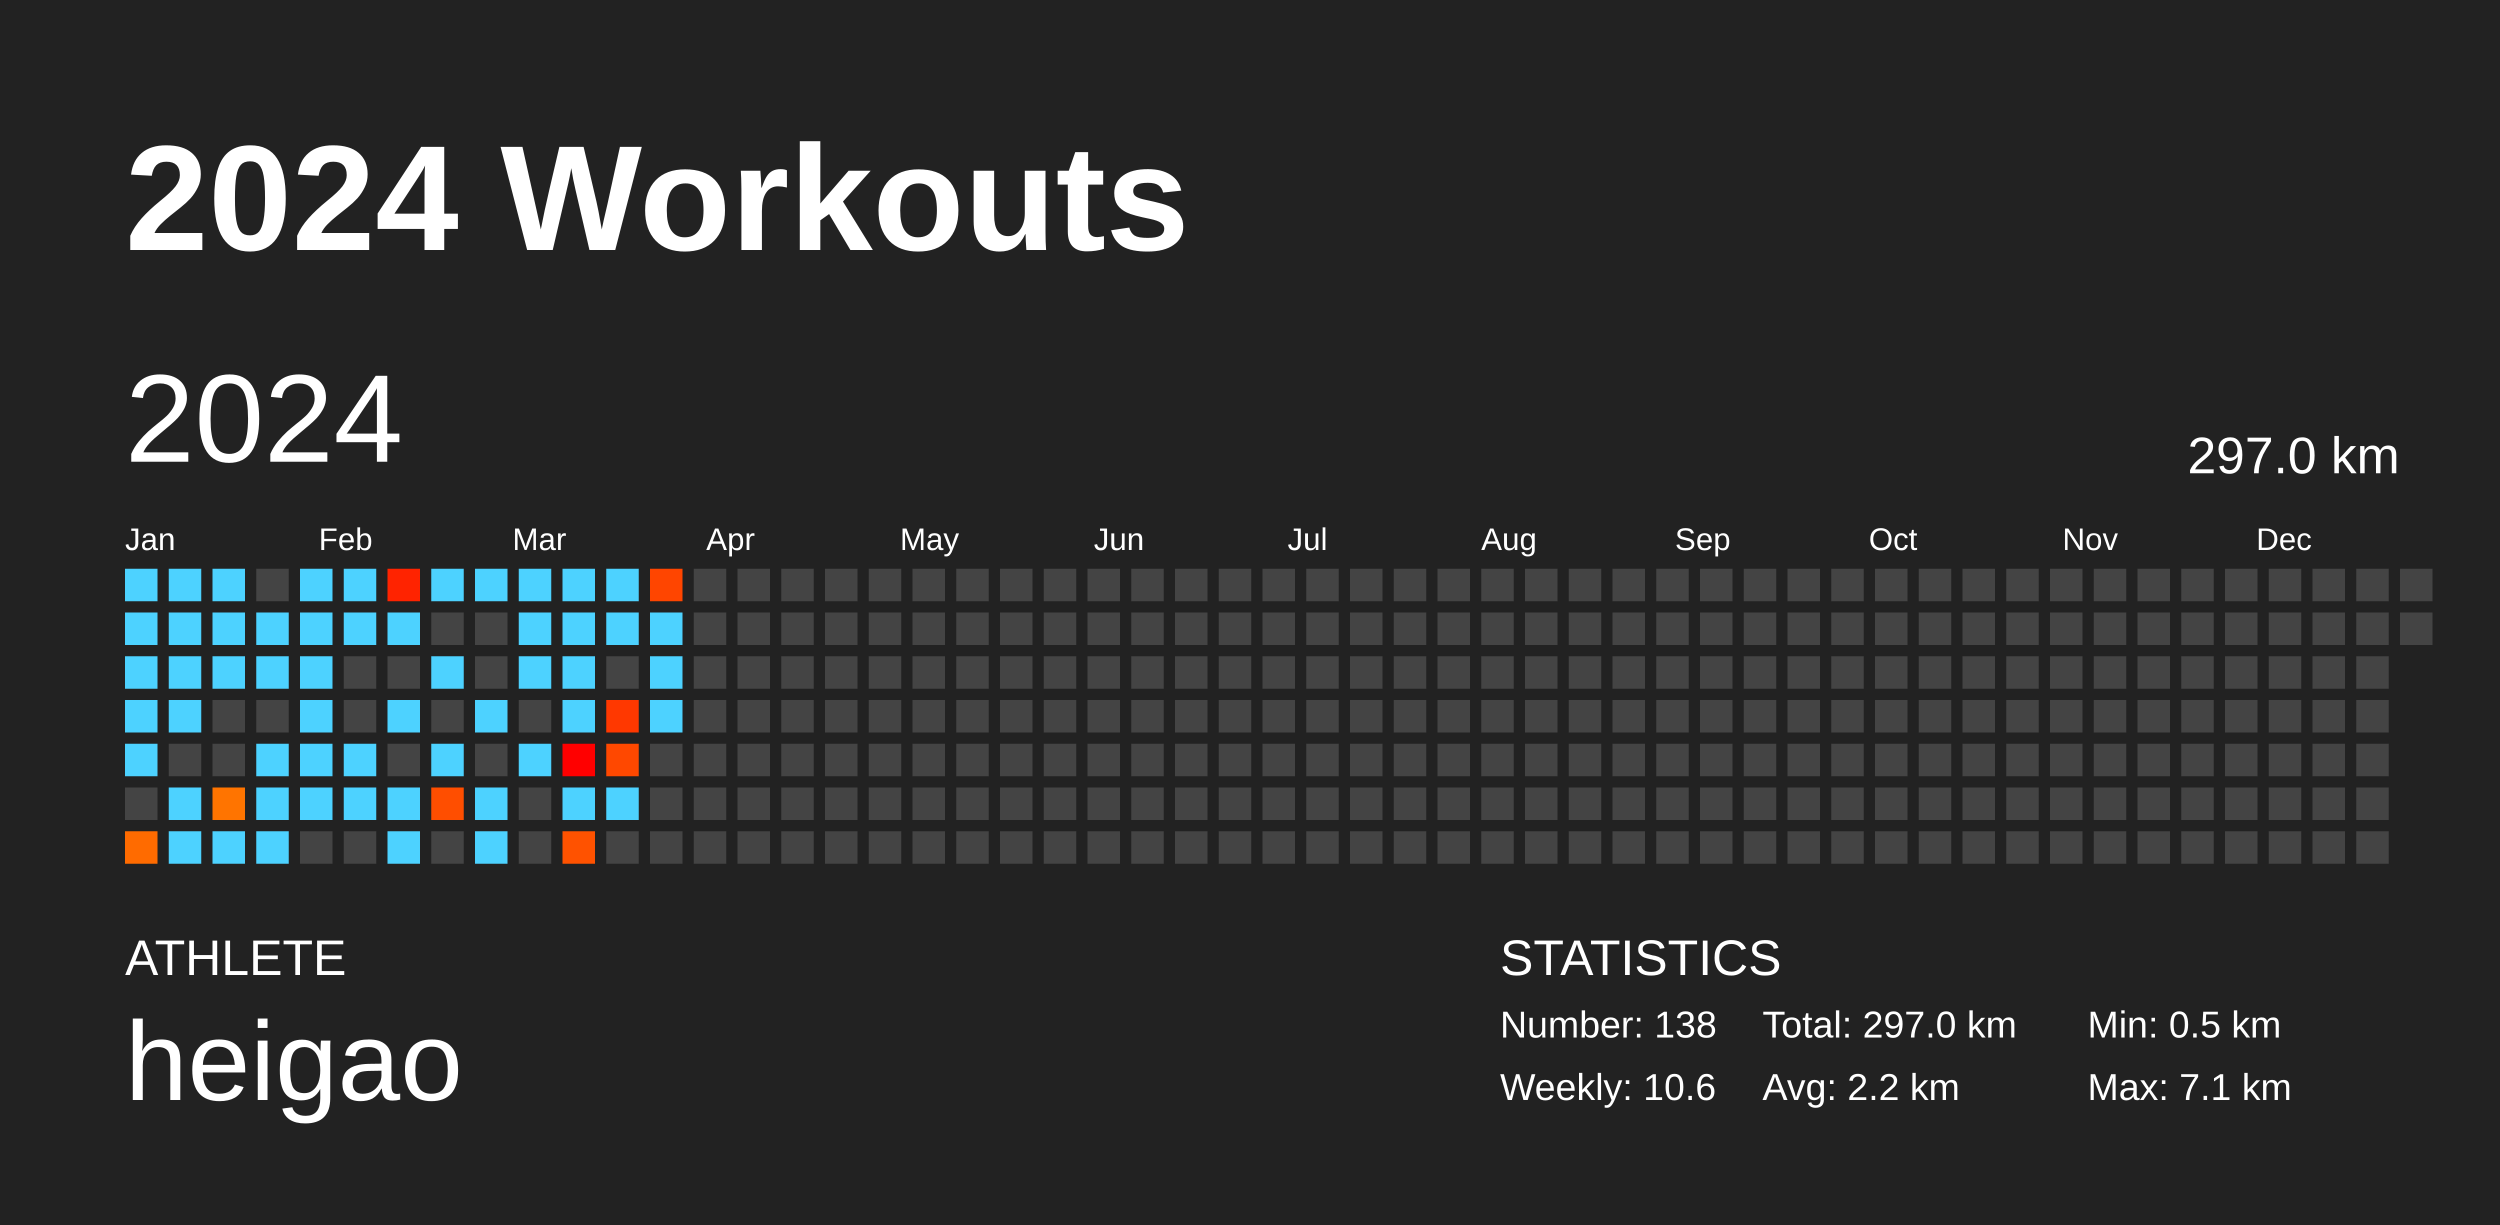
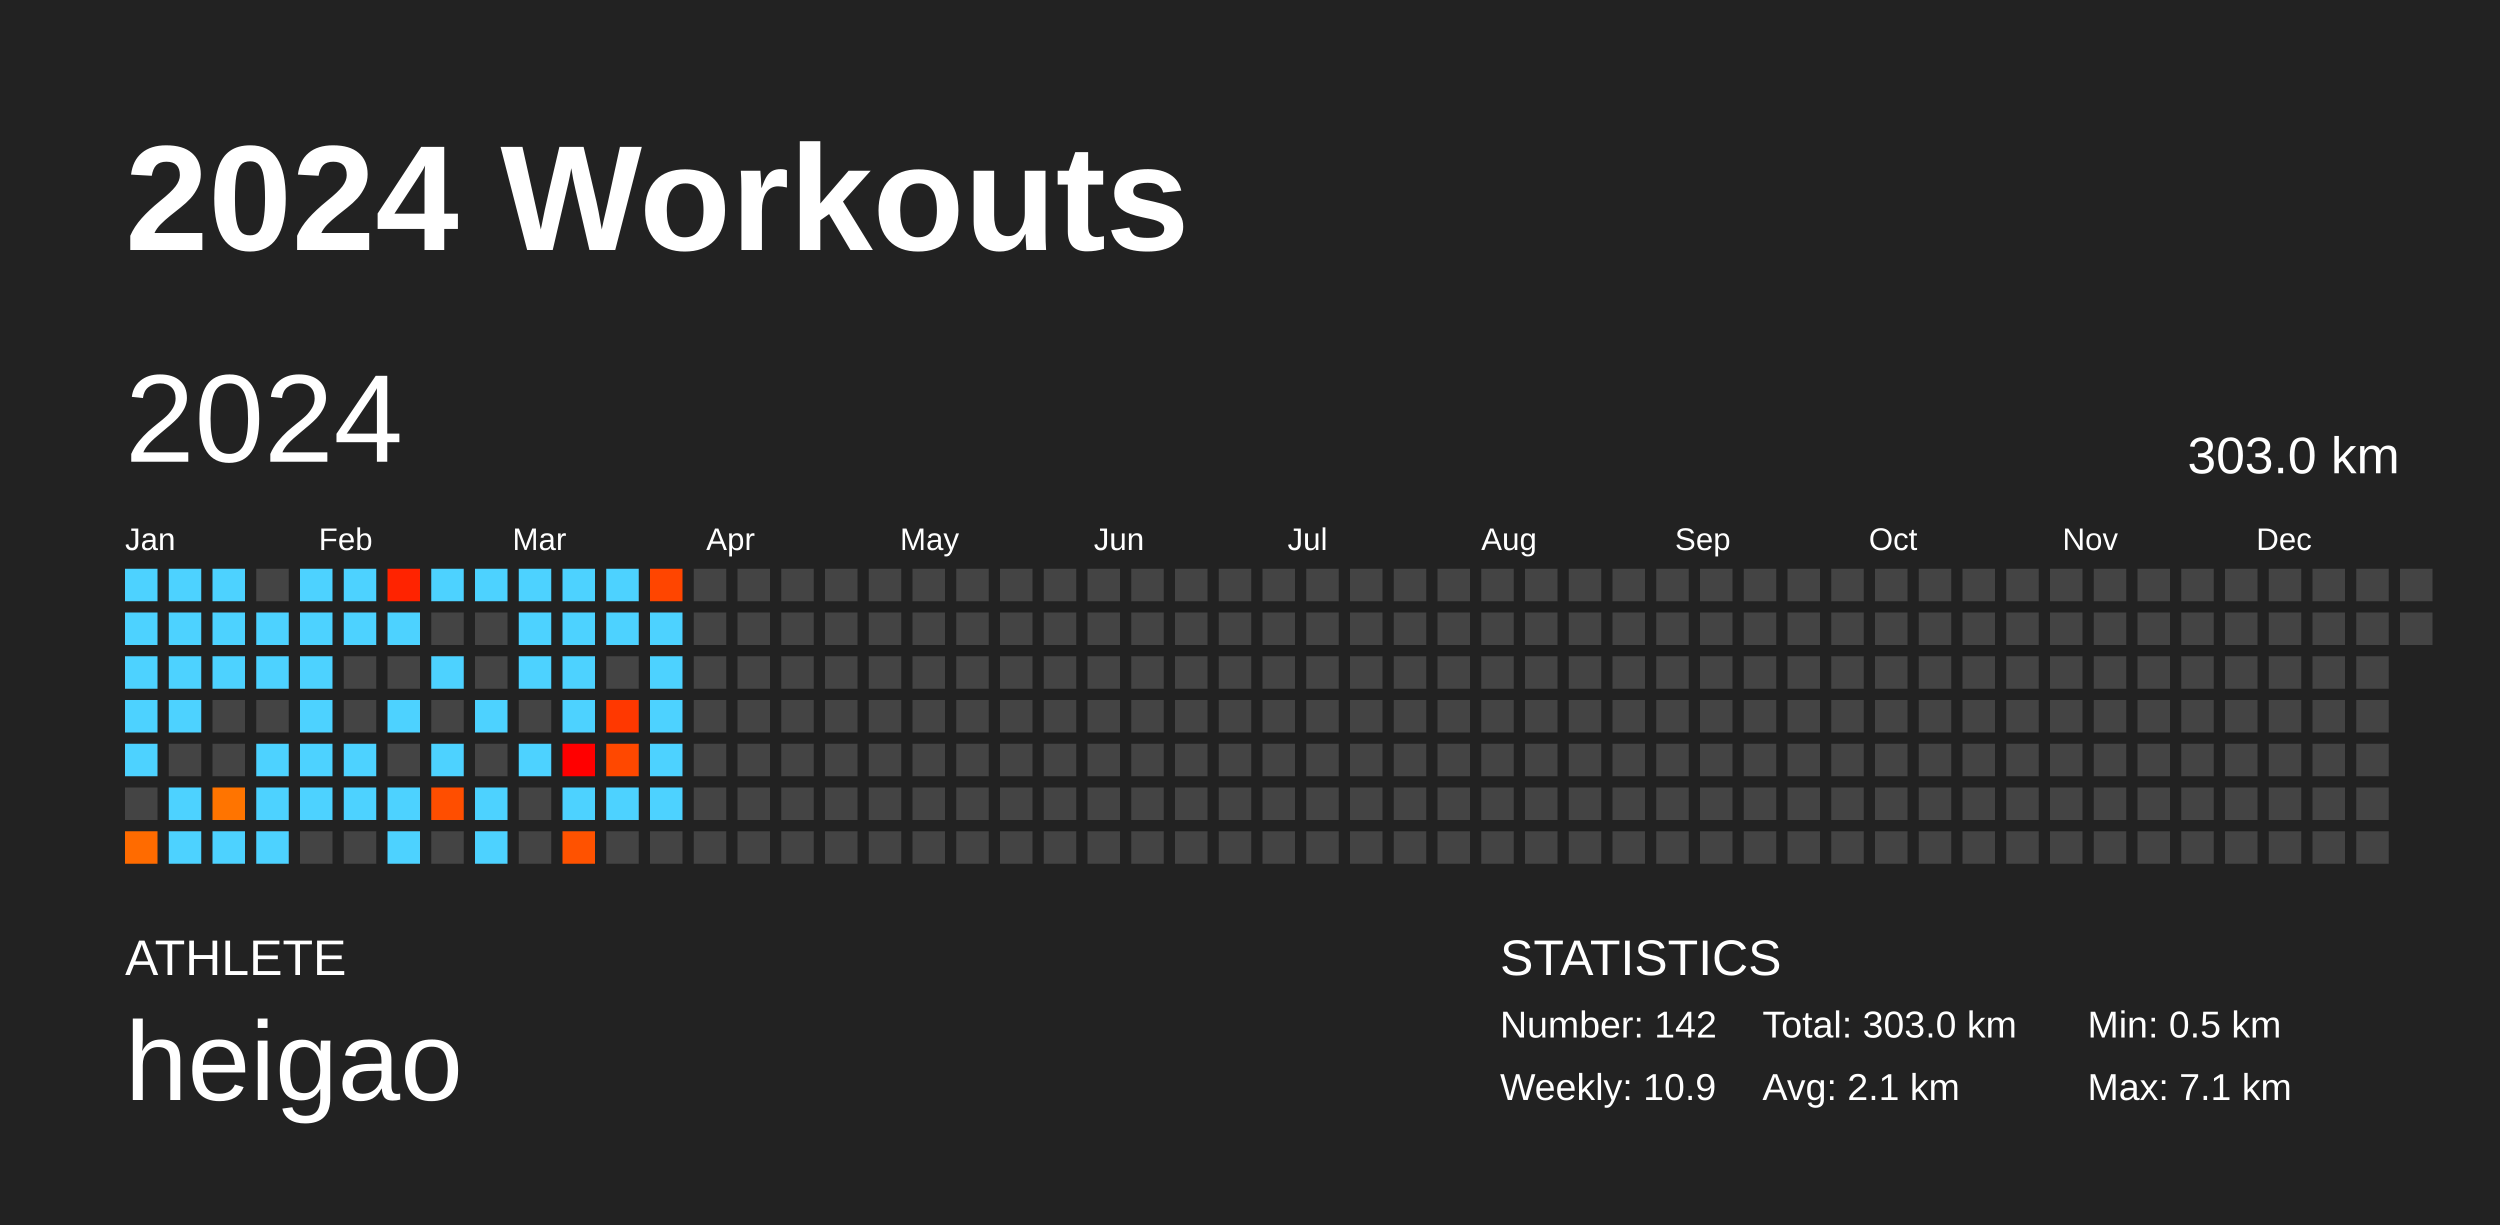
<svg xmlns="http://www.w3.org/2000/svg" baseProfile="full" height="98mm" version="1.1" viewBox="0,0,200,98" width="200mm">
  <defs />
  <rect fill="#222222" height="98" width="200" x="0" y="0" />
  <text fill="#FFFFFF" style="font-size:12px; font-family:Arial; font-weight:bold;" x="10" y="20">2024 Workouts</text>
  <text fill="#FFFFFF" style="font-size:4px; font-family:Arial" x="10" y="78">ATHLETE</text>
  <text fill="#FFFFFF" style="font-size:9px; font-family:Arial" x="10" y="88">heigao</text>
  <text fill="#FFFFFF" style="font-size:4px; font-family:Arial" x="120" y="78">STATISTICS</text>
-   <text fill="#FFFFFF" style="font-size:3px; font-family:Arial" x="120" y="83">Number: 138</text>
-   <text fill="#FFFFFF" style="font-size:3px; font-family:Arial" x="120" y="88">Weekly: 10.6</text>
-   <text fill="#FFFFFF" style="font-size:3px; font-family:Arial" x="141" y="83">Total: 297.0 km</text>
-   <text fill="#FFFFFF" style="font-size:3px; font-family:Arial" x="141" y="88">Avg: 2.2 km</text>
+   <text fill="#FFFFFF" style="font-size:3px; font-family:Arial" x="120" y="83">Number: 142</text>
+   <text fill="#FFFFFF" style="font-size:3px; font-family:Arial" x="120" y="88">Weekly: 10.9</text>
+   <text fill="#FFFFFF" style="font-size:3px; font-family:Arial" x="141" y="83">Total: 303.0 km</text>
+   <text fill="#FFFFFF" style="font-size:3px; font-family:Arial" x="141" y="88">Avg: 2.1 km</text>
  <text fill="#FFFFFF" style="font-size:3px; font-family:Arial" x="167" y="83">Min: 0.5 km</text>
  <text fill="#FFFFFF" style="font-size:3px; font-family:Arial" x="167" y="88">Max: 7.1 km</text>
  <text dominant-baseline="hanging" fill="#FFFFFF" style="font-size:10.0px; font-family:Arial;" x="10" y="30">2024</text>
-   <text dominant-baseline="hanging" fill="#FFFFFF" style="font-size:4.125px; font-family:Arial;" x="175" y="35">297.0 km</text>
+   <text dominant-baseline="hanging" fill="#FFFFFF" style="font-size:4.125px; font-family:Arial;" x="175" y="35">303.0 km</text>
  <text fill="#FFFFFF" style="font-size:2.5px; font-family:Arial" x="10.0" y="44">Jan</text>
  <text fill="#FFFFFF" style="font-size:2.5px; font-family:Arial" x="25.5" y="44">Feb</text>
  <text fill="#FFFFFF" style="font-size:2.5px; font-family:Arial" x="41.0" y="44">Mar</text>
  <text fill="#FFFFFF" style="font-size:2.5px; font-family:Arial" x="56.5" y="44">Apr</text>
  <text fill="#FFFFFF" style="font-size:2.5px; font-family:Arial" x="72.0" y="44">May</text>
  <text fill="#FFFFFF" style="font-size:2.5px; font-family:Arial" x="87.5" y="44">Jun</text>
  <text fill="#FFFFFF" style="font-size:2.5px; font-family:Arial" x="103.0" y="44">Jul</text>
  <text fill="#FFFFFF" style="font-size:2.5px; font-family:Arial" x="118.5" y="44">Aug</text>
  <text fill="#FFFFFF" style="font-size:2.5px; font-family:Arial" x="134.0" y="44">Sep</text>
  <text fill="#FFFFFF" style="font-size:2.5px; font-family:Arial" x="149.5" y="44">Oct</text>
  <text fill="#FFFFFF" style="font-size:2.5px; font-family:Arial" x="165.0" y="44">Nov</text>
  <text fill="#FFFFFF" style="font-size:2.5px; font-family:Arial" x="180.5" y="44">Dec</text>
  <rect fill="#4dd2ff" height="2.6" width="2.6" x="10.0" y="45.5" />
  <rect fill="#4dd2ff" height="2.6" width="2.6" x="10.0" y="49.0" />
  <rect fill="#4dd2ff" height="2.6" width="2.6" x="10.0" y="52.5" />
  <rect fill="#4dd2ff" height="2.6" width="2.6" x="10.0" y="56.0" />
  <rect fill="#4dd2ff" height="2.6" width="2.6" x="10.0" y="59.5" />
  <rect fill="#444444" height="2.6" width="2.6" x="10.0" y="63.0" />
  <rect fill="#ff6b00" height="2.6" width="2.6" x="10.0" y="66.5" />
  <rect fill="#4dd2ff" height="2.6" width="2.6" x="13.5" y="45.5" />
  <rect fill="#4dd2ff" height="2.6" width="2.6" x="13.5" y="49.0" />
  <rect fill="#4dd2ff" height="2.6" width="2.6" x="13.5" y="52.5" />
  <rect fill="#4dd2ff" height="2.6" width="2.6" x="13.5" y="56.0" />
  <rect fill="#444444" height="2.6" width="2.6" x="13.5" y="59.5" />
  <rect fill="#4dd2ff" height="2.6" width="2.6" x="13.5" y="63.0" />
  <rect fill="#4dd2ff" height="2.6" width="2.6" x="13.5" y="66.5" />
  <rect fill="#4dd2ff" height="2.6" width="2.6" x="17.0" y="45.5" />
  <rect fill="#4dd2ff" height="2.6" width="2.6" x="17.0" y="49.0" />
  <rect fill="#4dd2ff" height="2.6" width="2.6" x="17.0" y="52.5" />
  <rect fill="#444444" height="2.6" width="2.6" x="17.0" y="56.0" />
  <rect fill="#444444" height="2.6" width="2.6" x="17.0" y="59.5" />
  <rect fill="#ff7400" height="2.6" width="2.6" x="17.0" y="63.0" />
  <rect fill="#4dd2ff" height="2.6" width="2.6" x="17.0" y="66.5" />
  <rect fill="#444444" height="2.6" width="2.6" x="20.5" y="45.5" />
  <rect fill="#4dd2ff" height="2.6" width="2.6" x="20.5" y="49.0" />
  <rect fill="#4dd2ff" height="2.6" width="2.6" x="20.5" y="52.5" />
  <rect fill="#444444" height="2.6" width="2.6" x="20.5" y="56.0" />
  <rect fill="#4dd2ff" height="2.6" width="2.6" x="20.5" y="59.5" />
  <rect fill="#4dd2ff" height="2.6" width="2.6" x="20.5" y="63.0" />
  <rect fill="#4dd2ff" height="2.6" width="2.6" x="20.5" y="66.5" />
  <rect fill="#4dd2ff" height="2.6" width="2.6" x="24.0" y="45.5" />
  <rect fill="#4dd2ff" height="2.6" width="2.6" x="24.0" y="49.0" />
  <rect fill="#4dd2ff" height="2.6" width="2.6" x="24.0" y="52.5" />
  <rect fill="#4dd2ff" height="2.6" width="2.6" x="24.0" y="56.0" />
  <rect fill="#4dd2ff" height="2.6" width="2.6" x="24.0" y="59.5" />
  <rect fill="#4dd2ff" height="2.6" width="2.6" x="24.0" y="63.0" />
  <rect fill="#444444" height="2.6" width="2.6" x="24.0" y="66.5" />
  <rect fill="#4dd2ff" height="2.6" width="2.6" x="27.5" y="45.5" />
  <rect fill="#4dd2ff" height="2.6" width="2.6" x="27.5" y="49.0" />
  <rect fill="#444444" height="2.6" width="2.6" x="27.5" y="52.5" />
  <rect fill="#444444" height="2.6" width="2.6" x="27.5" y="56.0" />
  <rect fill="#4dd2ff" height="2.6" width="2.6" x="27.5" y="59.5" />
  <rect fill="#4dd2ff" height="2.6" width="2.6" x="27.5" y="63.0" />
  <rect fill="#444444" height="2.6" width="2.6" x="27.5" y="66.5" />
  <rect fill="#ff2300" height="2.6" width="2.6" x="31.0" y="45.5" />
  <rect fill="#4dd2ff" height="2.6" width="2.6" x="31.0" y="49.0" />
  <rect fill="#444444" height="2.6" width="2.6" x="31.0" y="52.5" />
  <rect fill="#4dd2ff" height="2.6" width="2.6" x="31.0" y="56.0" />
  <rect fill="#444444" height="2.6" width="2.6" x="31.0" y="59.5" />
  <rect fill="#4dd2ff" height="2.6" width="2.6" x="31.0" y="63.0" />
  <rect fill="#4dd2ff" height="2.6" width="2.6" x="31.0" y="66.5" />
  <rect fill="#4dd2ff" height="2.6" width="2.6" x="34.5" y="45.5" />
  <rect fill="#444444" height="2.6" width="2.6" x="34.5" y="49.0" />
  <rect fill="#4dd2ff" height="2.6" width="2.6" x="34.5" y="52.5" />
  <rect fill="#444444" height="2.6" width="2.6" x="34.5" y="56.0" />
  <rect fill="#4dd2ff" height="2.6" width="2.6" x="34.5" y="59.5" />
  <rect fill="#ff4e00" height="2.6" width="2.6" x="34.5" y="63.0" />
  <rect fill="#444444" height="2.6" width="2.6" x="34.5" y="66.5" />
  <rect fill="#4dd2ff" height="2.6" width="2.6" x="38.0" y="45.5" />
  <rect fill="#444444" height="2.6" width="2.6" x="38.0" y="49.0" />
  <rect fill="#444444" height="2.6" width="2.6" x="38.0" y="52.5" />
  <rect fill="#4dd2ff" height="2.6" width="2.6" x="38.0" y="56.0" />
  <rect fill="#444444" height="2.6" width="2.6" x="38.0" y="59.5" />
  <rect fill="#4dd2ff" height="2.6" width="2.6" x="38.0" y="63.0" />
  <rect fill="#4dd2ff" height="2.6" width="2.6" x="38.0" y="66.5" />
  <rect fill="#4dd2ff" height="2.6" width="2.6" x="41.5" y="45.5" />
  <rect fill="#4dd2ff" height="2.6" width="2.6" x="41.5" y="49.0" />
  <rect fill="#4dd2ff" height="2.6" width="2.6" x="41.5" y="52.5" />
  <rect fill="#444444" height="2.6" width="2.6" x="41.5" y="56.0" />
  <rect fill="#4dd2ff" height="2.6" width="2.6" x="41.5" y="59.5" />
  <rect fill="#444444" height="2.6" width="2.6" x="41.5" y="63.0" />
  <rect fill="#444444" height="2.6" width="2.6" x="41.5" y="66.5" />
  <rect fill="#4dd2ff" height="2.6" width="2.6" x="45.0" y="45.5" />
  <rect fill="#4dd2ff" height="2.6" width="2.6" x="45.0" y="49.0" />
  <rect fill="#4dd2ff" height="2.6" width="2.6" x="45.0" y="52.5" />
  <rect fill="#4dd2ff" height="2.6" width="2.6" x="45.0" y="56.0" />
  <rect fill="#ff0000" height="2.6" width="2.6" x="45.0" y="59.5" />
  <rect fill="#4dd2ff" height="2.6" width="2.6" x="45.0" y="63.0" />
  <rect fill="#ff5200" height="2.6" width="2.6" x="45.0" y="66.5" />
  <rect fill="#4dd2ff" height="2.6" width="2.6" x="48.5" y="45.5" />
  <rect fill="#4dd2ff" height="2.6" width="2.6" x="48.5" y="49.0" />
  <rect fill="#444444" height="2.6" width="2.6" x="48.5" y="52.5" />
  <rect fill="#ff3800" height="2.6" width="2.6" x="48.5" y="56.0" />
  <rect fill="#ff4800" height="2.6" width="2.6" x="48.5" y="59.5" />
  <rect fill="#4dd2ff" height="2.6" width="2.6" x="48.5" y="63.0" />
  <rect fill="#444444" height="2.6" width="2.6" x="48.5" y="66.5" />
  <rect fill="#ff4500" height="2.6" width="2.6" x="52.0" y="45.5" />
  <rect fill="#4dd2ff" height="2.6" width="2.6" x="52.0" y="49.0" />
  <rect fill="#4dd2ff" height="2.6" width="2.6" x="52.0" y="52.5" />
  <rect fill="#4dd2ff" height="2.6" width="2.6" x="52.0" y="56.0" />
-   <rect fill="#444444" height="2.6" width="2.6" x="52.0" y="59.5" />
-   <rect fill="#444444" height="2.6" width="2.6" x="52.0" y="63.0" />
+   <rect fill="#4dd2ff" height="2.6" width="2.6" x="52.0" y="59.5" />
+   <rect fill="#4dd2ff" height="2.6" width="2.6" x="52.0" y="63.0" />
  <rect fill="#444444" height="2.6" width="2.6" x="52.0" y="66.5" />
  <rect fill="#444444" height="2.6" width="2.6" x="55.5" y="45.5" />
  <rect fill="#444444" height="2.6" width="2.6" x="55.5" y="49.0" />
  <rect fill="#444444" height="2.6" width="2.6" x="55.5" y="52.5" />
  <rect fill="#444444" height="2.6" width="2.6" x="55.5" y="56.0" />
  <rect fill="#444444" height="2.6" width="2.6" x="55.5" y="59.5" />
  <rect fill="#444444" height="2.6" width="2.6" x="55.5" y="63.0" />
  <rect fill="#444444" height="2.6" width="2.6" x="55.5" y="66.5" />
  <rect fill="#444444" height="2.6" width="2.6" x="59.0" y="45.5" />
  <rect fill="#444444" height="2.6" width="2.6" x="59.0" y="49.0" />
  <rect fill="#444444" height="2.6" width="2.6" x="59.0" y="52.5" />
  <rect fill="#444444" height="2.6" width="2.6" x="59.0" y="56.0" />
  <rect fill="#444444" height="2.6" width="2.6" x="59.0" y="59.5" />
  <rect fill="#444444" height="2.6" width="2.6" x="59.0" y="63.0" />
  <rect fill="#444444" height="2.6" width="2.6" x="59.0" y="66.5" />
  <rect fill="#444444" height="2.6" width="2.6" x="62.5" y="45.5" />
  <rect fill="#444444" height="2.6" width="2.6" x="62.5" y="49.0" />
  <rect fill="#444444" height="2.6" width="2.6" x="62.5" y="52.5" />
  <rect fill="#444444" height="2.6" width="2.6" x="62.5" y="56.0" />
  <rect fill="#444444" height="2.6" width="2.6" x="62.5" y="59.5" />
  <rect fill="#444444" height="2.6" width="2.6" x="62.5" y="63.0" />
  <rect fill="#444444" height="2.6" width="2.6" x="62.5" y="66.5" />
  <rect fill="#444444" height="2.6" width="2.6" x="66.0" y="45.5" />
  <rect fill="#444444" height="2.6" width="2.6" x="66.0" y="49.0" />
  <rect fill="#444444" height="2.6" width="2.6" x="66.0" y="52.5" />
  <rect fill="#444444" height="2.6" width="2.6" x="66.0" y="56.0" />
  <rect fill="#444444" height="2.6" width="2.6" x="66.0" y="59.5" />
  <rect fill="#444444" height="2.6" width="2.6" x="66.0" y="63.0" />
  <rect fill="#444444" height="2.6" width="2.6" x="66.0" y="66.5" />
  <rect fill="#444444" height="2.6" width="2.6" x="69.5" y="45.5" />
  <rect fill="#444444" height="2.6" width="2.6" x="69.5" y="49.0" />
  <rect fill="#444444" height="2.6" width="2.6" x="69.5" y="52.5" />
  <rect fill="#444444" height="2.6" width="2.6" x="69.5" y="56.0" />
  <rect fill="#444444" height="2.6" width="2.6" x="69.5" y="59.5" />
  <rect fill="#444444" height="2.6" width="2.6" x="69.5" y="63.0" />
  <rect fill="#444444" height="2.6" width="2.6" x="69.5" y="66.5" />
  <rect fill="#444444" height="2.6" width="2.6" x="73.0" y="45.5" />
  <rect fill="#444444" height="2.6" width="2.6" x="73.0" y="49.0" />
  <rect fill="#444444" height="2.6" width="2.6" x="73.0" y="52.5" />
  <rect fill="#444444" height="2.6" width="2.6" x="73.0" y="56.0" />
  <rect fill="#444444" height="2.6" width="2.6" x="73.0" y="59.5" />
  <rect fill="#444444" height="2.6" width="2.6" x="73.0" y="63.0" />
  <rect fill="#444444" height="2.6" width="2.6" x="73.0" y="66.5" />
  <rect fill="#444444" height="2.6" width="2.6" x="76.5" y="45.5" />
  <rect fill="#444444" height="2.6" width="2.6" x="76.5" y="49.0" />
  <rect fill="#444444" height="2.6" width="2.6" x="76.5" y="52.5" />
  <rect fill="#444444" height="2.6" width="2.6" x="76.5" y="56.0" />
  <rect fill="#444444" height="2.6" width="2.6" x="76.5" y="59.5" />
  <rect fill="#444444" height="2.6" width="2.6" x="76.5" y="63.0" />
  <rect fill="#444444" height="2.6" width="2.6" x="76.5" y="66.5" />
  <rect fill="#444444" height="2.6" width="2.6" x="80.0" y="45.5" />
  <rect fill="#444444" height="2.6" width="2.6" x="80.0" y="49.0" />
  <rect fill="#444444" height="2.6" width="2.6" x="80.0" y="52.5" />
  <rect fill="#444444" height="2.6" width="2.6" x="80.0" y="56.0" />
  <rect fill="#444444" height="2.6" width="2.6" x="80.0" y="59.5" />
  <rect fill="#444444" height="2.6" width="2.6" x="80.0" y="63.0" />
  <rect fill="#444444" height="2.6" width="2.6" x="80.0" y="66.5" />
  <rect fill="#444444" height="2.6" width="2.6" x="83.5" y="45.5" />
  <rect fill="#444444" height="2.6" width="2.6" x="83.5" y="49.0" />
  <rect fill="#444444" height="2.6" width="2.6" x="83.5" y="52.5" />
  <rect fill="#444444" height="2.6" width="2.6" x="83.5" y="56.0" />
  <rect fill="#444444" height="2.6" width="2.6" x="83.5" y="59.5" />
  <rect fill="#444444" height="2.6" width="2.6" x="83.5" y="63.0" />
  <rect fill="#444444" height="2.6" width="2.6" x="83.5" y="66.5" />
  <rect fill="#444444" height="2.6" width="2.6" x="87.0" y="45.5" />
  <rect fill="#444444" height="2.6" width="2.6" x="87.0" y="49.0" />
  <rect fill="#444444" height="2.6" width="2.6" x="87.0" y="52.5" />
  <rect fill="#444444" height="2.6" width="2.6" x="87.0" y="56.0" />
  <rect fill="#444444" height="2.6" width="2.6" x="87.0" y="59.5" />
  <rect fill="#444444" height="2.6" width="2.6" x="87.0" y="63.0" />
  <rect fill="#444444" height="2.6" width="2.6" x="87.0" y="66.5" />
  <rect fill="#444444" height="2.6" width="2.6" x="90.5" y="45.5" />
  <rect fill="#444444" height="2.6" width="2.6" x="90.5" y="49.0" />
  <rect fill="#444444" height="2.6" width="2.6" x="90.5" y="52.5" />
  <rect fill="#444444" height="2.6" width="2.6" x="90.5" y="56.0" />
  <rect fill="#444444" height="2.6" width="2.6" x="90.5" y="59.5" />
  <rect fill="#444444" height="2.6" width="2.6" x="90.5" y="63.0" />
  <rect fill="#444444" height="2.6" width="2.6" x="90.5" y="66.5" />
  <rect fill="#444444" height="2.6" width="2.6" x="94.0" y="45.5" />
  <rect fill="#444444" height="2.6" width="2.6" x="94.0" y="49.0" />
  <rect fill="#444444" height="2.6" width="2.6" x="94.0" y="52.5" />
  <rect fill="#444444" height="2.6" width="2.6" x="94.0" y="56.0" />
  <rect fill="#444444" height="2.6" width="2.6" x="94.0" y="59.5" />
  <rect fill="#444444" height="2.6" width="2.6" x="94.0" y="63.0" />
  <rect fill="#444444" height="2.6" width="2.6" x="94.0" y="66.5" />
  <rect fill="#444444" height="2.6" width="2.6" x="97.5" y="45.5" />
  <rect fill="#444444" height="2.6" width="2.6" x="97.5" y="49.0" />
  <rect fill="#444444" height="2.6" width="2.6" x="97.5" y="52.5" />
  <rect fill="#444444" height="2.6" width="2.6" x="97.5" y="56.0" />
  <rect fill="#444444" height="2.6" width="2.6" x="97.5" y="59.5" />
  <rect fill="#444444" height="2.6" width="2.6" x="97.5" y="63.0" />
  <rect fill="#444444" height="2.6" width="2.6" x="97.5" y="66.5" />
  <rect fill="#444444" height="2.6" width="2.6" x="101.0" y="45.5" />
  <rect fill="#444444" height="2.6" width="2.6" x="101.0" y="49.0" />
  <rect fill="#444444" height="2.6" width="2.6" x="101.0" y="52.5" />
  <rect fill="#444444" height="2.6" width="2.6" x="101.0" y="56.0" />
  <rect fill="#444444" height="2.6" width="2.6" x="101.0" y="59.5" />
  <rect fill="#444444" height="2.6" width="2.6" x="101.0" y="63.0" />
  <rect fill="#444444" height="2.6" width="2.6" x="101.0" y="66.5" />
  <rect fill="#444444" height="2.6" width="2.6" x="104.5" y="45.5" />
  <rect fill="#444444" height="2.6" width="2.6" x="104.5" y="49.0" />
  <rect fill="#444444" height="2.6" width="2.6" x="104.5" y="52.5" />
  <rect fill="#444444" height="2.6" width="2.6" x="104.5" y="56.0" />
  <rect fill="#444444" height="2.6" width="2.6" x="104.5" y="59.5" />
  <rect fill="#444444" height="2.6" width="2.6" x="104.5" y="63.0" />
  <rect fill="#444444" height="2.6" width="2.6" x="104.5" y="66.5" />
  <rect fill="#444444" height="2.6" width="2.6" x="108.0" y="45.5" />
  <rect fill="#444444" height="2.6" width="2.6" x="108.0" y="49.0" />
  <rect fill="#444444" height="2.6" width="2.6" x="108.0" y="52.5" />
  <rect fill="#444444" height="2.6" width="2.6" x="108.0" y="56.0" />
  <rect fill="#444444" height="2.6" width="2.6" x="108.0" y="59.5" />
  <rect fill="#444444" height="2.6" width="2.6" x="108.0" y="63.0" />
  <rect fill="#444444" height="2.6" width="2.6" x="108.0" y="66.5" />
  <rect fill="#444444" height="2.6" width="2.6" x="111.5" y="45.5" />
  <rect fill="#444444" height="2.6" width="2.6" x="111.5" y="49.0" />
  <rect fill="#444444" height="2.6" width="2.6" x="111.5" y="52.5" />
  <rect fill="#444444" height="2.6" width="2.6" x="111.5" y="56.0" />
  <rect fill="#444444" height="2.6" width="2.6" x="111.5" y="59.5" />
  <rect fill="#444444" height="2.6" width="2.6" x="111.5" y="63.0" />
  <rect fill="#444444" height="2.6" width="2.6" x="111.5" y="66.5" />
  <rect fill="#444444" height="2.6" width="2.6" x="115.0" y="45.5" />
  <rect fill="#444444" height="2.6" width="2.6" x="115.0" y="49.0" />
  <rect fill="#444444" height="2.6" width="2.6" x="115.0" y="52.5" />
  <rect fill="#444444" height="2.6" width="2.6" x="115.0" y="56.0" />
  <rect fill="#444444" height="2.6" width="2.6" x="115.0" y="59.5" />
  <rect fill="#444444" height="2.6" width="2.6" x="115.0" y="63.0" />
  <rect fill="#444444" height="2.6" width="2.6" x="115.0" y="66.5" />
  <rect fill="#444444" height="2.6" width="2.6" x="118.5" y="45.5" />
  <rect fill="#444444" height="2.6" width="2.6" x="118.5" y="49.0" />
  <rect fill="#444444" height="2.6" width="2.6" x="118.5" y="52.5" />
  <rect fill="#444444" height="2.6" width="2.6" x="118.5" y="56.0" />
  <rect fill="#444444" height="2.6" width="2.6" x="118.5" y="59.5" />
  <rect fill="#444444" height="2.6" width="2.6" x="118.5" y="63.0" />
  <rect fill="#444444" height="2.6" width="2.6" x="118.5" y="66.5" />
  <rect fill="#444444" height="2.6" width="2.6" x="122.0" y="45.5" />
  <rect fill="#444444" height="2.6" width="2.6" x="122.0" y="49.0" />
  <rect fill="#444444" height="2.6" width="2.6" x="122.0" y="52.5" />
  <rect fill="#444444" height="2.6" width="2.6" x="122.0" y="56.0" />
  <rect fill="#444444" height="2.6" width="2.6" x="122.0" y="59.5" />
  <rect fill="#444444" height="2.6" width="2.6" x="122.0" y="63.0" />
  <rect fill="#444444" height="2.6" width="2.6" x="122.0" y="66.5" />
  <rect fill="#444444" height="2.6" width="2.6" x="125.5" y="45.5" />
  <rect fill="#444444" height="2.6" width="2.6" x="125.5" y="49.0" />
  <rect fill="#444444" height="2.6" width="2.6" x="125.5" y="52.5" />
  <rect fill="#444444" height="2.6" width="2.6" x="125.5" y="56.0" />
  <rect fill="#444444" height="2.6" width="2.6" x="125.5" y="59.5" />
  <rect fill="#444444" height="2.6" width="2.6" x="125.5" y="63.0" />
  <rect fill="#444444" height="2.6" width="2.6" x="125.5" y="66.5" />
  <rect fill="#444444" height="2.6" width="2.6" x="129.0" y="45.5" />
  <rect fill="#444444" height="2.6" width="2.6" x="129.0" y="49.0" />
  <rect fill="#444444" height="2.6" width="2.6" x="129.0" y="52.5" />
  <rect fill="#444444" height="2.6" width="2.6" x="129.0" y="56.0" />
  <rect fill="#444444" height="2.6" width="2.6" x="129.0" y="59.5" />
  <rect fill="#444444" height="2.6" width="2.6" x="129.0" y="63.0" />
  <rect fill="#444444" height="2.6" width="2.6" x="129.0" y="66.5" />
  <rect fill="#444444" height="2.6" width="2.6" x="132.5" y="45.5" />
  <rect fill="#444444" height="2.6" width="2.6" x="132.5" y="49.0" />
  <rect fill="#444444" height="2.6" width="2.6" x="132.5" y="52.5" />
  <rect fill="#444444" height="2.6" width="2.6" x="132.5" y="56.0" />
  <rect fill="#444444" height="2.6" width="2.6" x="132.5" y="59.5" />
  <rect fill="#444444" height="2.6" width="2.6" x="132.5" y="63.0" />
  <rect fill="#444444" height="2.6" width="2.6" x="132.5" y="66.5" />
  <rect fill="#444444" height="2.6" width="2.6" x="136.0" y="45.5" />
  <rect fill="#444444" height="2.6" width="2.6" x="136.0" y="49.0" />
  <rect fill="#444444" height="2.6" width="2.6" x="136.0" y="52.5" />
  <rect fill="#444444" height="2.6" width="2.6" x="136.0" y="56.0" />
  <rect fill="#444444" height="2.6" width="2.6" x="136.0" y="59.5" />
  <rect fill="#444444" height="2.6" width="2.6" x="136.0" y="63.0" />
  <rect fill="#444444" height="2.6" width="2.6" x="136.0" y="66.5" />
  <rect fill="#444444" height="2.6" width="2.6" x="139.5" y="45.5" />
  <rect fill="#444444" height="2.6" width="2.6" x="139.5" y="49.0" />
  <rect fill="#444444" height="2.6" width="2.6" x="139.5" y="52.5" />
  <rect fill="#444444" height="2.6" width="2.6" x="139.5" y="56.0" />
  <rect fill="#444444" height="2.6" width="2.6" x="139.5" y="59.5" />
  <rect fill="#444444" height="2.6" width="2.6" x="139.5" y="63.0" />
  <rect fill="#444444" height="2.6" width="2.6" x="139.5" y="66.5" />
  <rect fill="#444444" height="2.6" width="2.6" x="143.0" y="45.5" />
  <rect fill="#444444" height="2.6" width="2.6" x="143.0" y="49.0" />
  <rect fill="#444444" height="2.6" width="2.6" x="143.0" y="52.5" />
  <rect fill="#444444" height="2.6" width="2.6" x="143.0" y="56.0" />
  <rect fill="#444444" height="2.6" width="2.6" x="143.0" y="59.5" />
  <rect fill="#444444" height="2.6" width="2.6" x="143.0" y="63.0" />
  <rect fill="#444444" height="2.6" width="2.6" x="143.0" y="66.5" />
  <rect fill="#444444" height="2.6" width="2.6" x="146.5" y="45.5" />
  <rect fill="#444444" height="2.6" width="2.6" x="146.5" y="49.0" />
  <rect fill="#444444" height="2.6" width="2.6" x="146.5" y="52.5" />
  <rect fill="#444444" height="2.6" width="2.6" x="146.5" y="56.0" />
  <rect fill="#444444" height="2.6" width="2.6" x="146.5" y="59.5" />
  <rect fill="#444444" height="2.6" width="2.6" x="146.5" y="63.0" />
  <rect fill="#444444" height="2.6" width="2.6" x="146.5" y="66.5" />
  <rect fill="#444444" height="2.6" width="2.6" x="150.0" y="45.5" />
  <rect fill="#444444" height="2.6" width="2.6" x="150.0" y="49.0" />
  <rect fill="#444444" height="2.6" width="2.6" x="150.0" y="52.5" />
  <rect fill="#444444" height="2.6" width="2.6" x="150.0" y="56.0" />
  <rect fill="#444444" height="2.6" width="2.6" x="150.0" y="59.5" />
  <rect fill="#444444" height="2.6" width="2.6" x="150.0" y="63.0" />
  <rect fill="#444444" height="2.6" width="2.6" x="150.0" y="66.5" />
  <rect fill="#444444" height="2.6" width="2.6" x="153.5" y="45.5" />
  <rect fill="#444444" height="2.6" width="2.6" x="153.5" y="49.0" />
  <rect fill="#444444" height="2.6" width="2.6" x="153.5" y="52.5" />
  <rect fill="#444444" height="2.6" width="2.6" x="153.5" y="56.0" />
  <rect fill="#444444" height="2.6" width="2.6" x="153.5" y="59.5" />
  <rect fill="#444444" height="2.6" width="2.6" x="153.5" y="63.0" />
  <rect fill="#444444" height="2.6" width="2.6" x="153.5" y="66.5" />
  <rect fill="#444444" height="2.6" width="2.6" x="157.0" y="45.5" />
  <rect fill="#444444" height="2.6" width="2.6" x="157.0" y="49.0" />
  <rect fill="#444444" height="2.6" width="2.6" x="157.0" y="52.5" />
  <rect fill="#444444" height="2.6" width="2.6" x="157.0" y="56.0" />
  <rect fill="#444444" height="2.6" width="2.6" x="157.0" y="59.5" />
  <rect fill="#444444" height="2.6" width="2.6" x="157.0" y="63.0" />
  <rect fill="#444444" height="2.6" width="2.6" x="157.0" y="66.5" />
  <rect fill="#444444" height="2.6" width="2.6" x="160.5" y="45.5" />
  <rect fill="#444444" height="2.6" width="2.6" x="160.5" y="49.0" />
  <rect fill="#444444" height="2.6" width="2.6" x="160.5" y="52.5" />
  <rect fill="#444444" height="2.6" width="2.6" x="160.5" y="56.0" />
  <rect fill="#444444" height="2.6" width="2.6" x="160.5" y="59.5" />
  <rect fill="#444444" height="2.6" width="2.6" x="160.5" y="63.0" />
  <rect fill="#444444" height="2.6" width="2.6" x="160.5" y="66.5" />
  <rect fill="#444444" height="2.6" width="2.6" x="164.0" y="45.5" />
  <rect fill="#444444" height="2.6" width="2.6" x="164.0" y="49.0" />
  <rect fill="#444444" height="2.6" width="2.6" x="164.0" y="52.5" />
  <rect fill="#444444" height="2.6" width="2.6" x="164.0" y="56.0" />
  <rect fill="#444444" height="2.6" width="2.6" x="164.0" y="59.5" />
  <rect fill="#444444" height="2.6" width="2.6" x="164.0" y="63.0" />
  <rect fill="#444444" height="2.6" width="2.6" x="164.0" y="66.5" />
  <rect fill="#444444" height="2.6" width="2.6" x="167.5" y="45.5" />
  <rect fill="#444444" height="2.6" width="2.6" x="167.5" y="49.0" />
  <rect fill="#444444" height="2.6" width="2.6" x="167.5" y="52.5" />
  <rect fill="#444444" height="2.6" width="2.6" x="167.5" y="56.0" />
  <rect fill="#444444" height="2.6" width="2.6" x="167.5" y="59.5" />
  <rect fill="#444444" height="2.6" width="2.6" x="167.5" y="63.0" />
  <rect fill="#444444" height="2.6" width="2.6" x="167.5" y="66.5" />
  <rect fill="#444444" height="2.6" width="2.6" x="171.0" y="45.5" />
  <rect fill="#444444" height="2.6" width="2.6" x="171.0" y="49.0" />
  <rect fill="#444444" height="2.6" width="2.6" x="171.0" y="52.5" />
  <rect fill="#444444" height="2.6" width="2.6" x="171.0" y="56.0" />
  <rect fill="#444444" height="2.6" width="2.6" x="171.0" y="59.5" />
  <rect fill="#444444" height="2.6" width="2.6" x="171.0" y="63.0" />
  <rect fill="#444444" height="2.6" width="2.6" x="171.0" y="66.5" />
  <rect fill="#444444" height="2.6" width="2.6" x="174.5" y="45.5" />
  <rect fill="#444444" height="2.6" width="2.6" x="174.5" y="49.0" />
  <rect fill="#444444" height="2.6" width="2.6" x="174.5" y="52.5" />
  <rect fill="#444444" height="2.6" width="2.6" x="174.5" y="56.0" />
  <rect fill="#444444" height="2.6" width="2.6" x="174.5" y="59.5" />
  <rect fill="#444444" height="2.6" width="2.6" x="174.5" y="63.0" />
  <rect fill="#444444" height="2.6" width="2.6" x="174.5" y="66.5" />
  <rect fill="#444444" height="2.6" width="2.6" x="178.0" y="45.5" />
  <rect fill="#444444" height="2.6" width="2.6" x="178.0" y="49.0" />
  <rect fill="#444444" height="2.6" width="2.6" x="178.0" y="52.5" />
  <rect fill="#444444" height="2.6" width="2.6" x="178.0" y="56.0" />
  <rect fill="#444444" height="2.6" width="2.6" x="178.0" y="59.5" />
  <rect fill="#444444" height="2.6" width="2.6" x="178.0" y="63.0" />
  <rect fill="#444444" height="2.6" width="2.6" x="178.0" y="66.5" />
  <rect fill="#444444" height="2.6" width="2.6" x="181.5" y="45.5" />
  <rect fill="#444444" height="2.6" width="2.6" x="181.5" y="49.0" />
  <rect fill="#444444" height="2.6" width="2.6" x="181.5" y="52.5" />
  <rect fill="#444444" height="2.6" width="2.6" x="181.5" y="56.0" />
  <rect fill="#444444" height="2.6" width="2.6" x="181.5" y="59.5" />
  <rect fill="#444444" height="2.6" width="2.6" x="181.5" y="63.0" />
  <rect fill="#444444" height="2.6" width="2.6" x="181.5" y="66.5" />
  <rect fill="#444444" height="2.6" width="2.6" x="185.0" y="45.5" />
  <rect fill="#444444" height="2.6" width="2.6" x="185.0" y="49.0" />
  <rect fill="#444444" height="2.6" width="2.6" x="185.0" y="52.5" />
  <rect fill="#444444" height="2.6" width="2.6" x="185.0" y="56.0" />
  <rect fill="#444444" height="2.6" width="2.6" x="185.0" y="59.5" />
  <rect fill="#444444" height="2.6" width="2.6" x="185.0" y="63.0" />
  <rect fill="#444444" height="2.6" width="2.6" x="185.0" y="66.5" />
  <rect fill="#444444" height="2.6" width="2.6" x="188.5" y="45.5" />
  <rect fill="#444444" height="2.6" width="2.6" x="188.5" y="49.0" />
  <rect fill="#444444" height="2.6" width="2.6" x="188.5" y="52.5" />
  <rect fill="#444444" height="2.6" width="2.6" x="188.5" y="56.0" />
  <rect fill="#444444" height="2.6" width="2.6" x="188.5" y="59.5" />
  <rect fill="#444444" height="2.6" width="2.6" x="188.5" y="63.0" />
  <rect fill="#444444" height="2.6" width="2.6" x="188.5" y="66.5" />
  <rect fill="#444444" height="2.6" width="2.6" x="192.0" y="45.5" />
  <rect fill="#444444" height="2.6" width="2.6" x="192.0" y="49.0" />
</svg>
